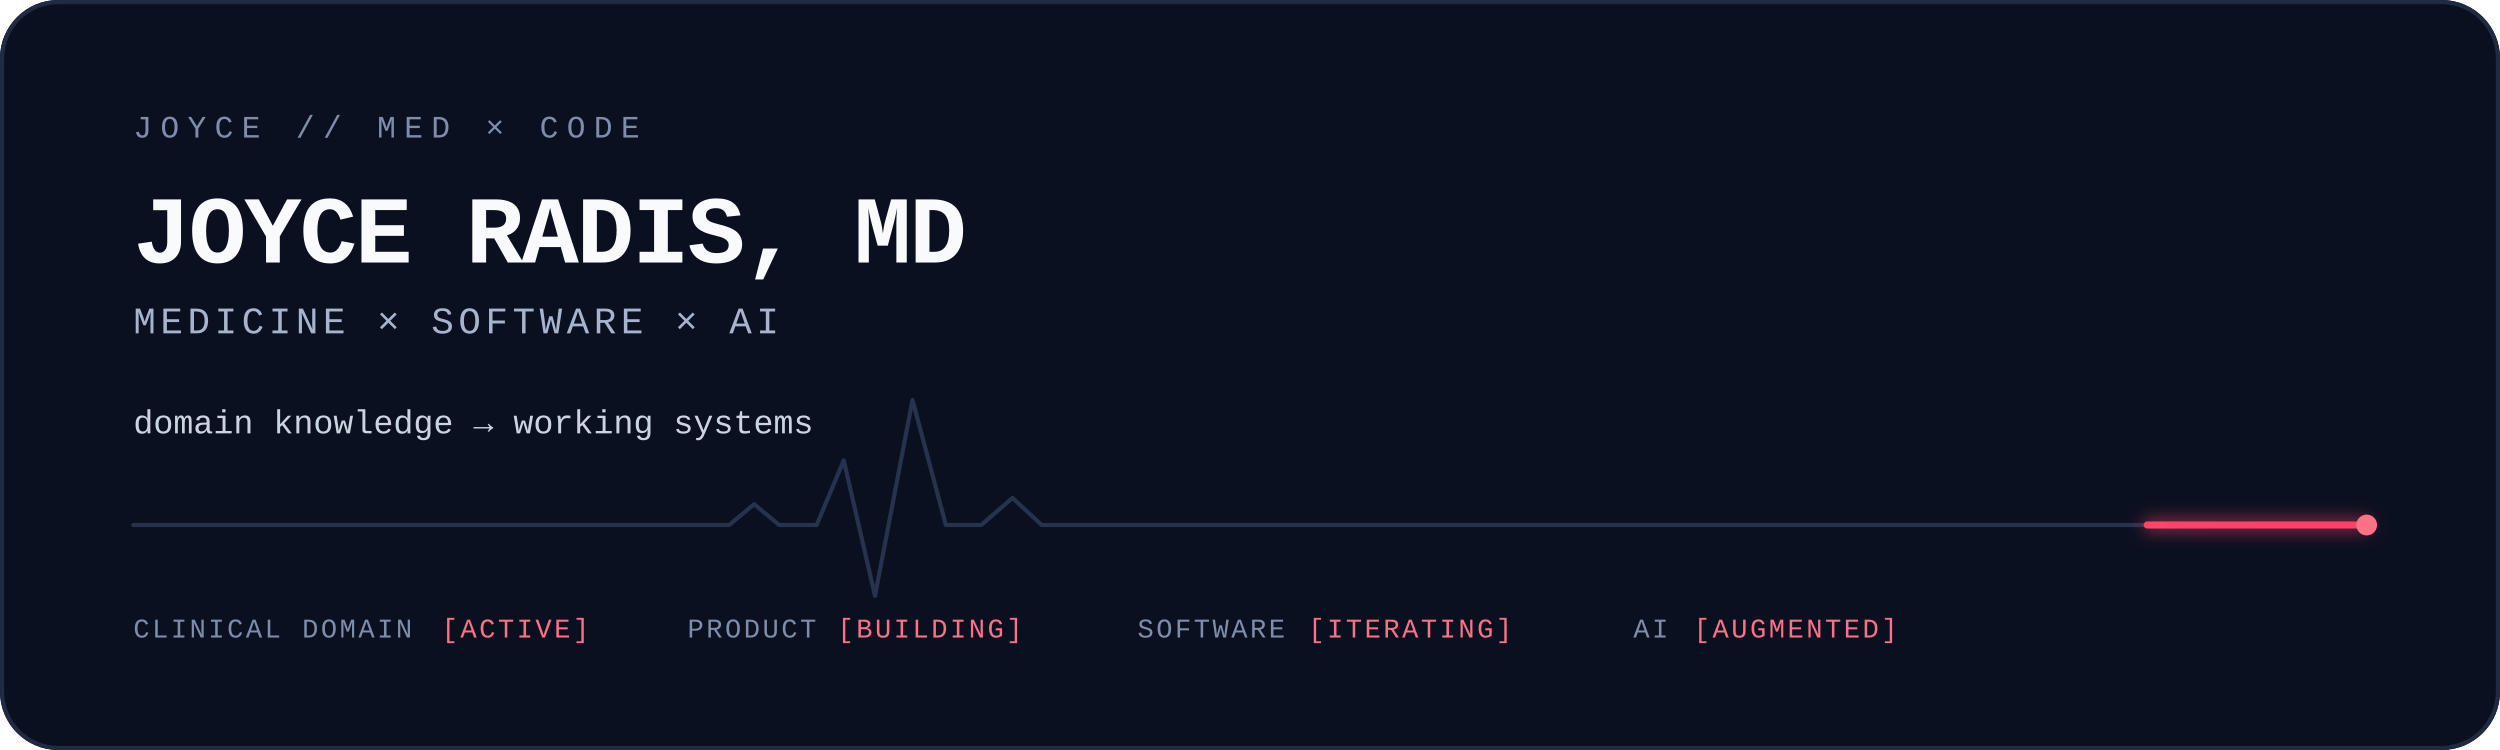
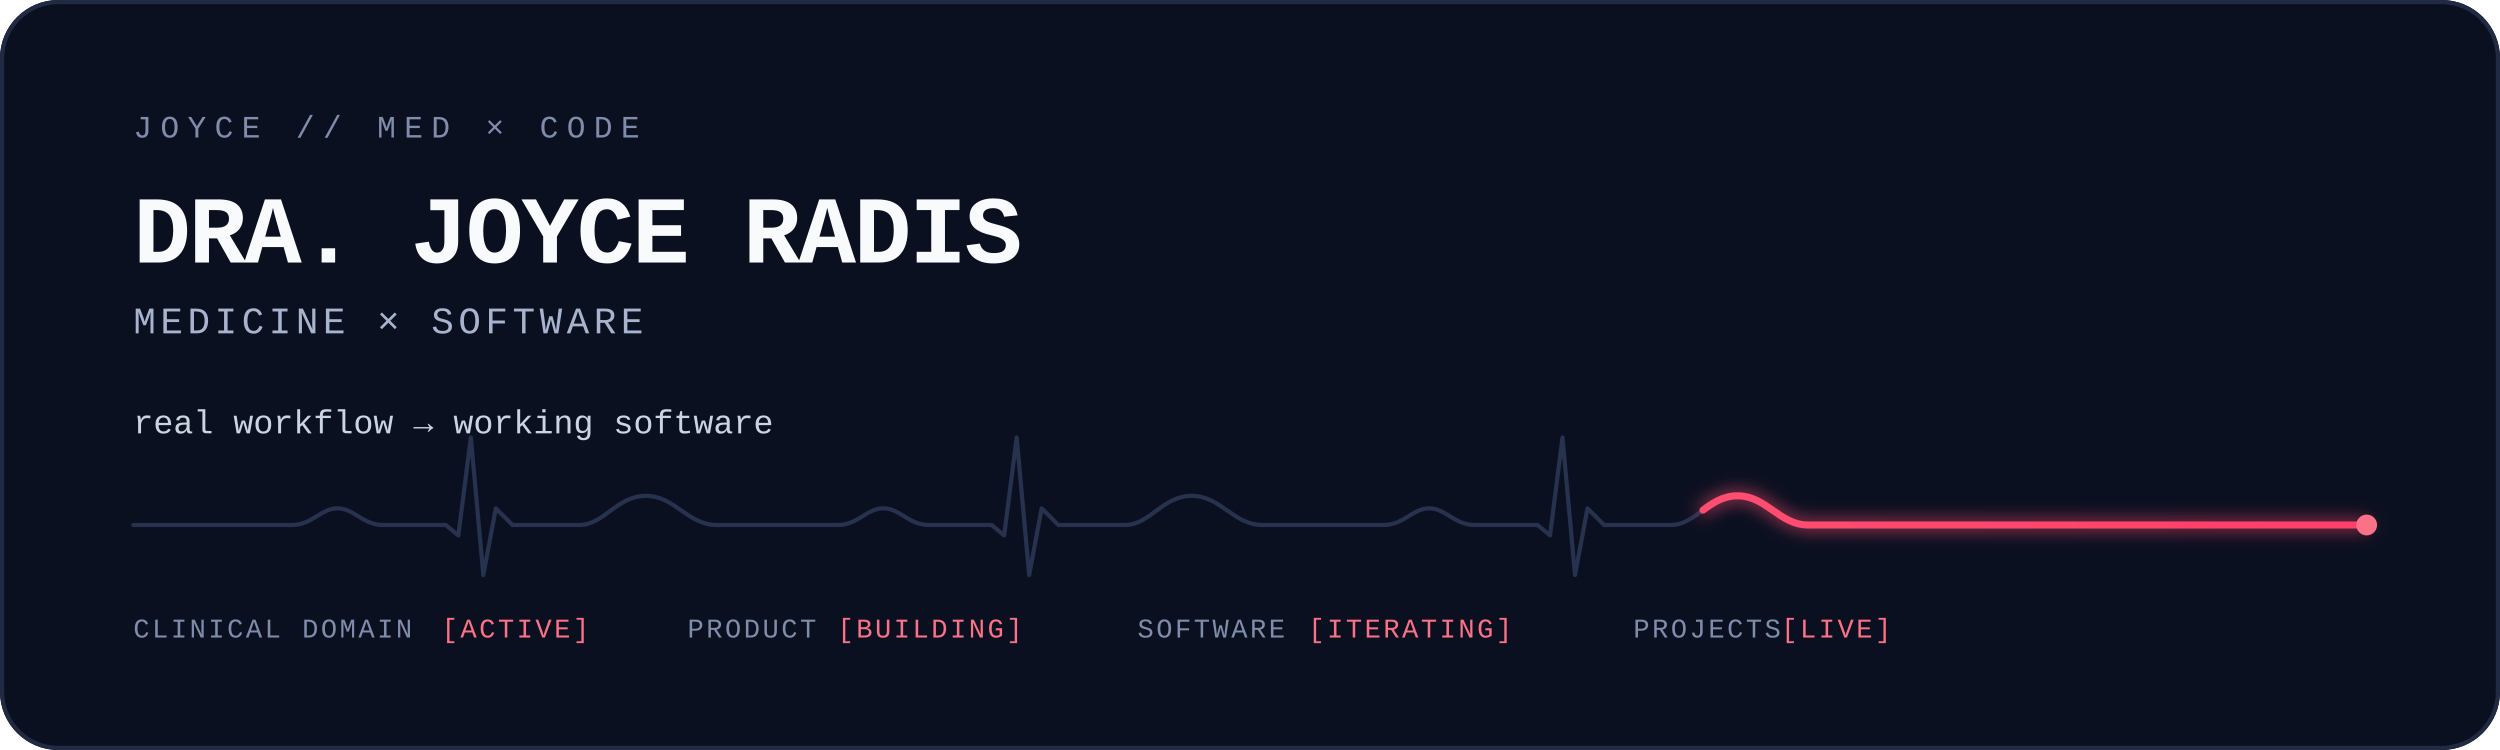
<svg xmlns="http://www.w3.org/2000/svg" width="1200" height="360" viewBox="0 0 1200 360" role="img" aria-labelledby="title desc">
  <defs>
    <linearGradient id="accent" x1="0" y1="0" x2="1" y2="0">
      <stop offset="0" stop-color="#fb7185" />
      <stop offset="1" stop-color="#ff3f67" />
    </linearGradient>
    <filter id="softGlow" x="-40%" y="-40%" width="180%" height="180%">
      <feGaussianBlur stdDeviation="4" result="blur" />
      <feMerge>
        <feMergeNode in="blur" />
        <feMergeNode in="SourceGraphic" />
      </feMerge>
    </filter>
  </defs>
  <rect width="1200" height="360" rx="28" fill="#0b1020" />
  <rect x="1" y="1" width="1198" height="358" rx="27" fill="none" stroke="#202a42" stroke-width="2" />
  <g font-family="ui-monospace,SFMono-Regular,Menlo,Monaco,Consolas,Liberation Mono,monospace">
    <text x="64" y="66" font-size="15" letter-spacing="4" fill="#7f8daa">JOYCE // MED × CODE</text>
-     <text x="64" y="126" font-size="46" font-weight="700" letter-spacing="-1" fill="#f8fafc">JOYCE RADIS, MD</text>
-     <text x="64" y="160" font-size="18" letter-spacing="2.2" fill="#a8b4ce">MEDICINE × SOFTWARE × AI</text>
-     <text x="64" y="208" font-size="16" fill="#cbd5e1">domain knowledge → working systems</text>
+     <text x="64" y="126" font-size="46" font-weight="700" letter-spacing="-1" fill="#f8fafc">DRA. JOYCE RADIS</text>
+     <text x="64" y="160" font-size="18" letter-spacing="2.2" fill="#a8b4ce">MEDICINE × SOFTWARE</text>
+     <text x="64" y="208" font-size="16" fill="#cbd5e1">real workflow → working software</text>
    <g font-size="13" letter-spacing="1.2">
      <text x="64" y="306" fill="#7f8daa">CLINICAL DOMAIN</text>
      <text x="212" y="306" fill="#fb7185">[ACTIVE]</text>
      <text x="330" y="306" fill="#7f8daa">PRODUCT</text>
      <text x="402" y="306" fill="#fb7185">[BUILDING]</text>
      <text x="546" y="306" fill="#7f8daa">SOFTWARE</text>
      <text x="628" y="306" fill="#fb7185">[ITERATING]</text>
-       <text x="784" y="306" fill="#7f8daa">AI</text>
-       <text x="813" y="306" fill="#fb7185">[AUGMENTED]</text>
+       <text x="784" y="306" fill="#7f8daa">PROJECTS</text>\n    <text x="855" y="306" fill="#fb7185">[LIVE]</text>
    </g>
  </g>
-   <path d="M64 252 H330 L350 252 L362 242 L374 252 L392 252 L405 221 L420 286 L438 192 L454 252 L471 252 L486 239 L500 252 H1136" fill="none" stroke="#26324e" stroke-width="2" stroke-linecap="round" stroke-linejoin="round" />
-   <path d="M64 252 H330 L350 252 L362 242 L374 252 L392 252 L405 221 L420 286 L438 192 L454 252 L471 252 L486 239 L500 252 H1136" fill="none" stroke="url(#accent)" stroke-width="3.4" stroke-linecap="round" stroke-linejoin="round" stroke-dasharray="1180" stroke-dashoffset="1180" filter="url(#softGlow)">
+   <path d="M64 252 H140 C150 252 154 244 162 244 C170 244 174 252 184 252 H214 L220 257 L226 210 L232 276 L238 244 L246 252 H278 C290 252 296 238 310 238 C324 238 330 252 344 252 H402 C412 252 416 244 424 244 C432 244 436 252 446 252 H476 L482 257 L488 210 L494 276 L500 244 L508 252 H540 C552 252 558 238 572 238 C586 238 592 252 606 252 H664 C674 252 678 244 686 244 C694 244 698 252 708 252 H738 L744 257 L750 210 L756 276 L762 244 L770 252 H802 C814 252 820 238 834 238 C848 238 854 252 868 252 H1136" fill="none" stroke="#26324e" stroke-width="2" stroke-linecap="round" stroke-linejoin="round" />
+   <path d="M64 252 H140 C150 252 154 244 162 244 C170 244 174 252 184 252 H214 L220 257 L226 210 L232 276 L238 244 L246 252 H278 C290 252 296 238 310 238 C324 238 330 252 344 252 H402 C412 252 416 244 424 244 C432 244 436 252 446 252 H476 L482 257 L488 210 L494 276 L500 244 L508 252 H540 C552 252 558 238 572 238 C586 238 592 252 606 252 H664 C674 252 678 244 686 244 C694 244 698 252 708 252 H738 L744 257 L750 210 L756 276 L762 244 L770 252 H802 C814 252 820 238 834 238 C848 238 854 252 868 252 H1136" fill="none" stroke="url(#accent)" stroke-width="3.4" stroke-linecap="round" stroke-linejoin="round" stroke-dasharray="1180" stroke-dashoffset="1180" filter="url(#softGlow)">
    <animate attributeName="stroke-dashoffset" values="1180;0;0" keyTimes="0;0.72;1" dur="4.8s" repeatCount="indefinite" />
  </path>
  <circle cx="1136" cy="252" r="5" fill="#fb7185">
    <animate attributeName="opacity" values=".2;1;.2" dur="1.4s" repeatCount="indefinite" />
  </circle>
</svg>
